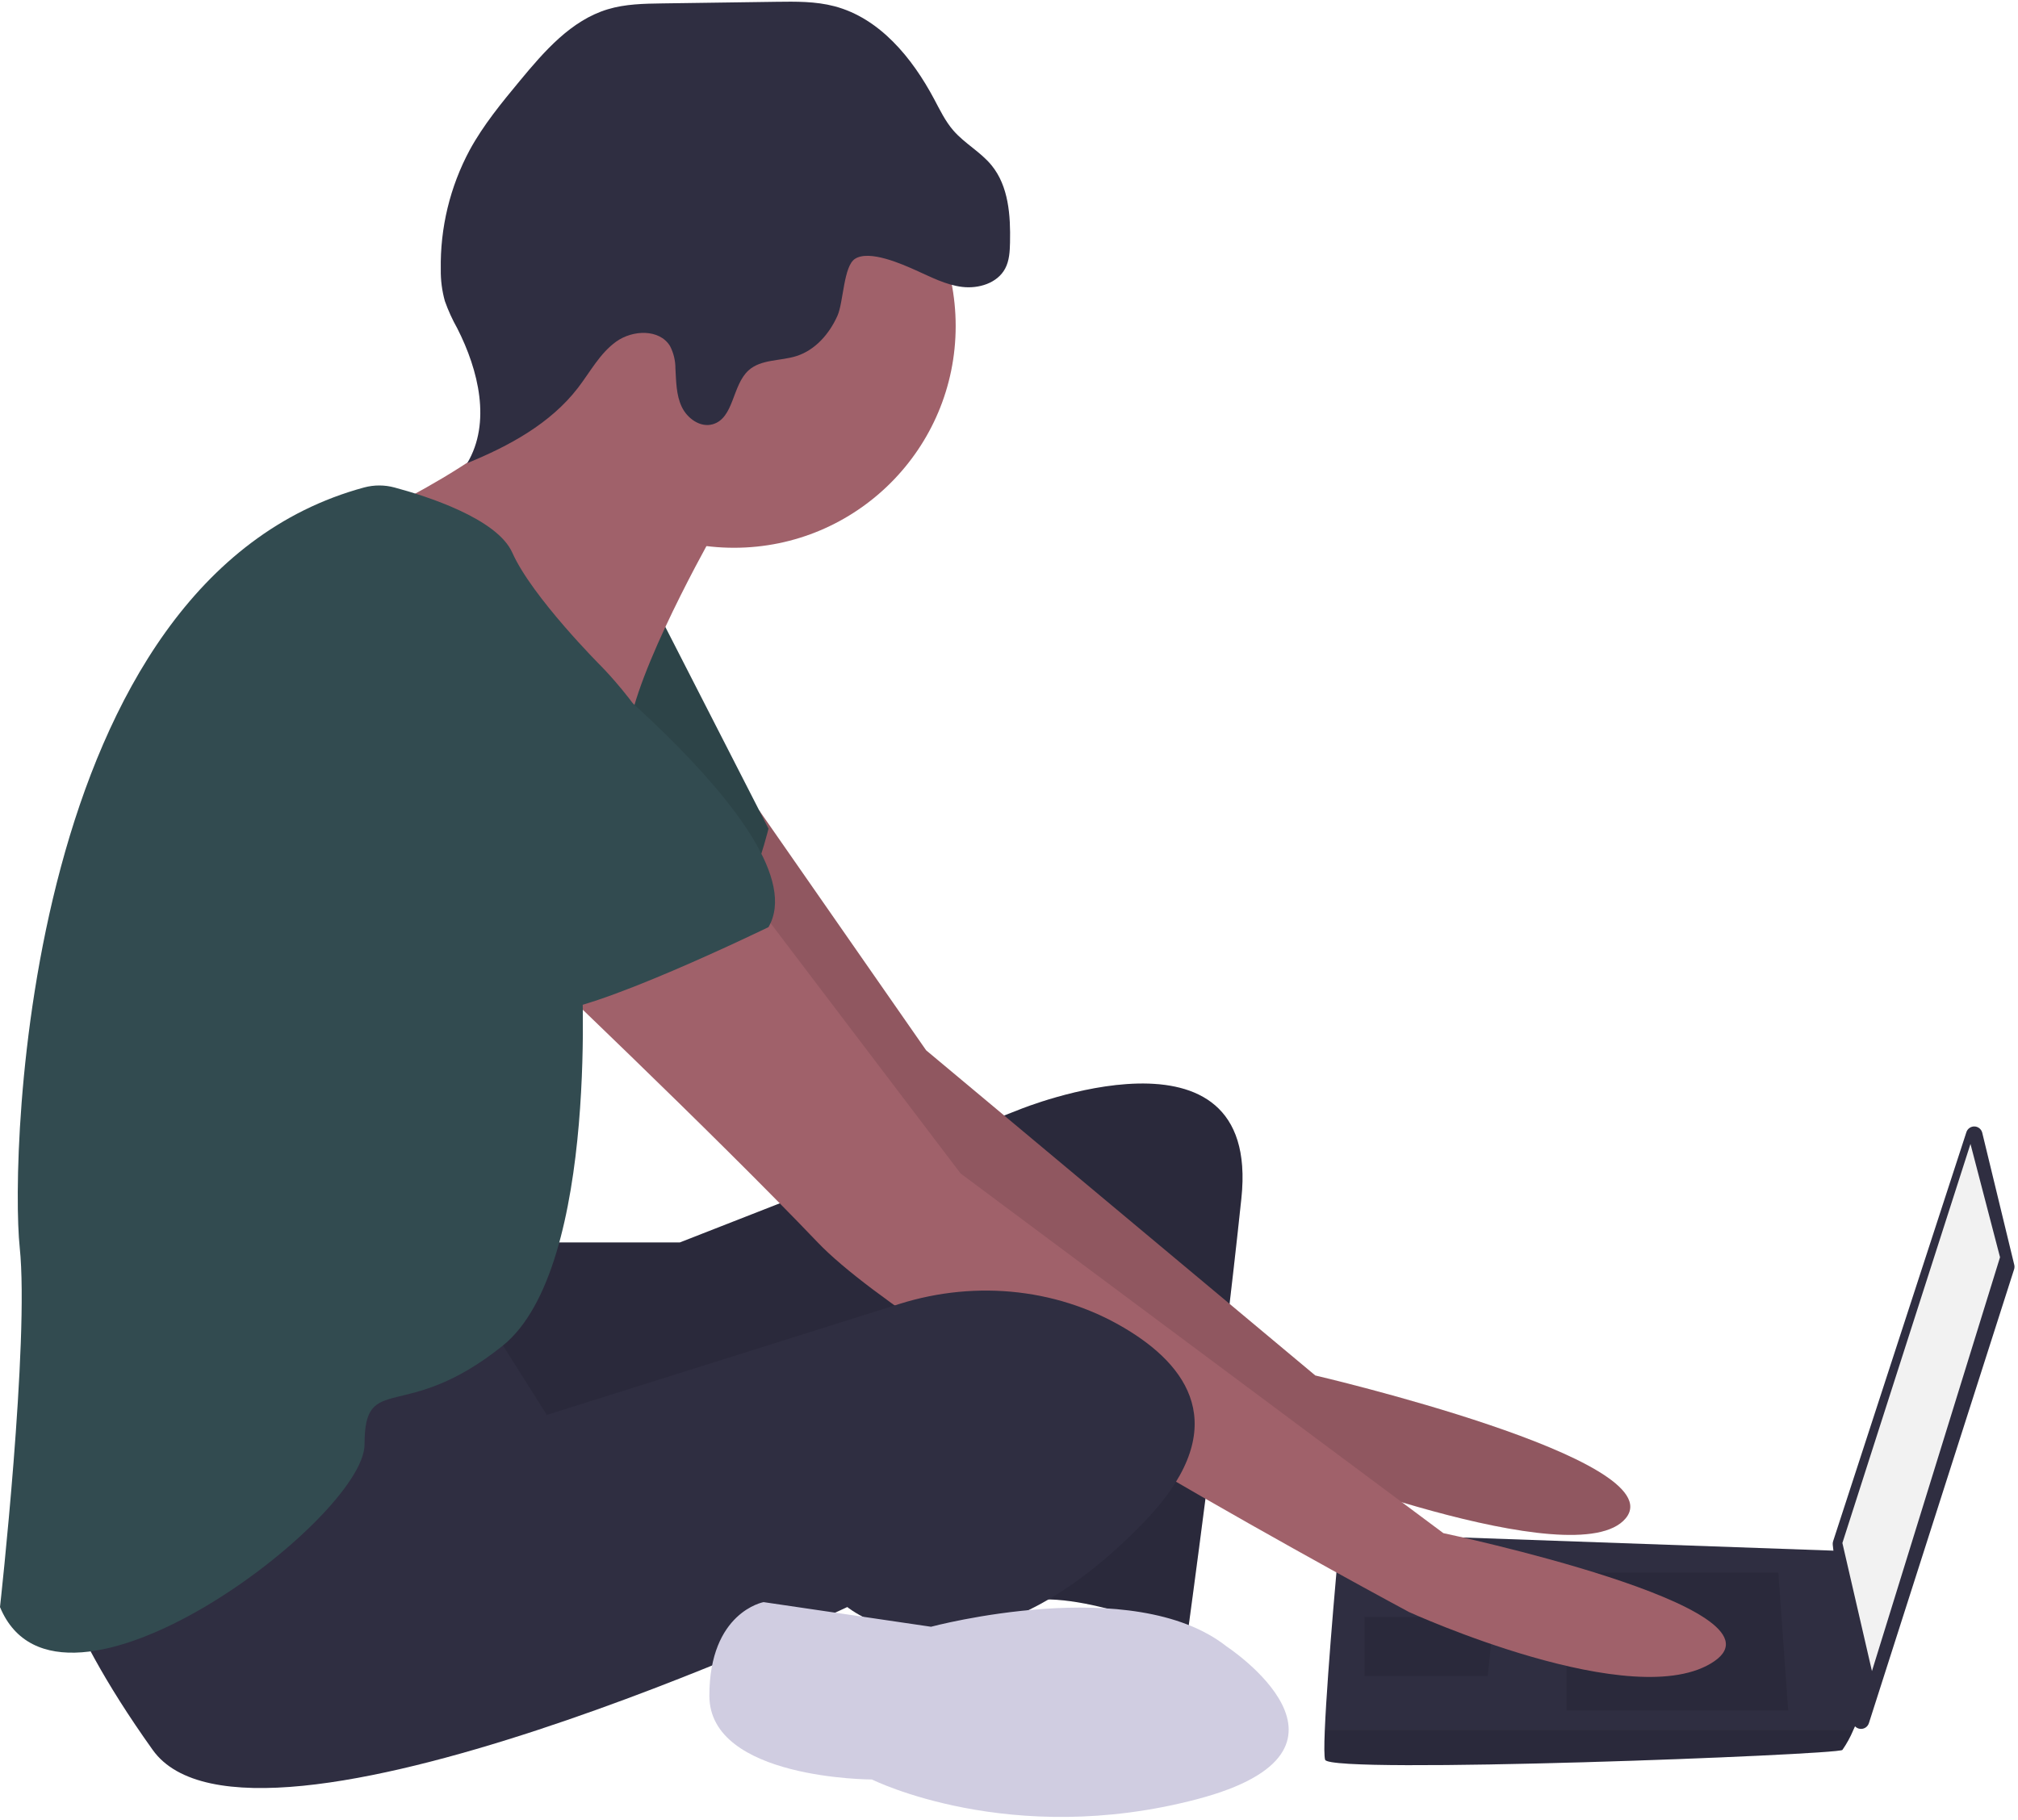
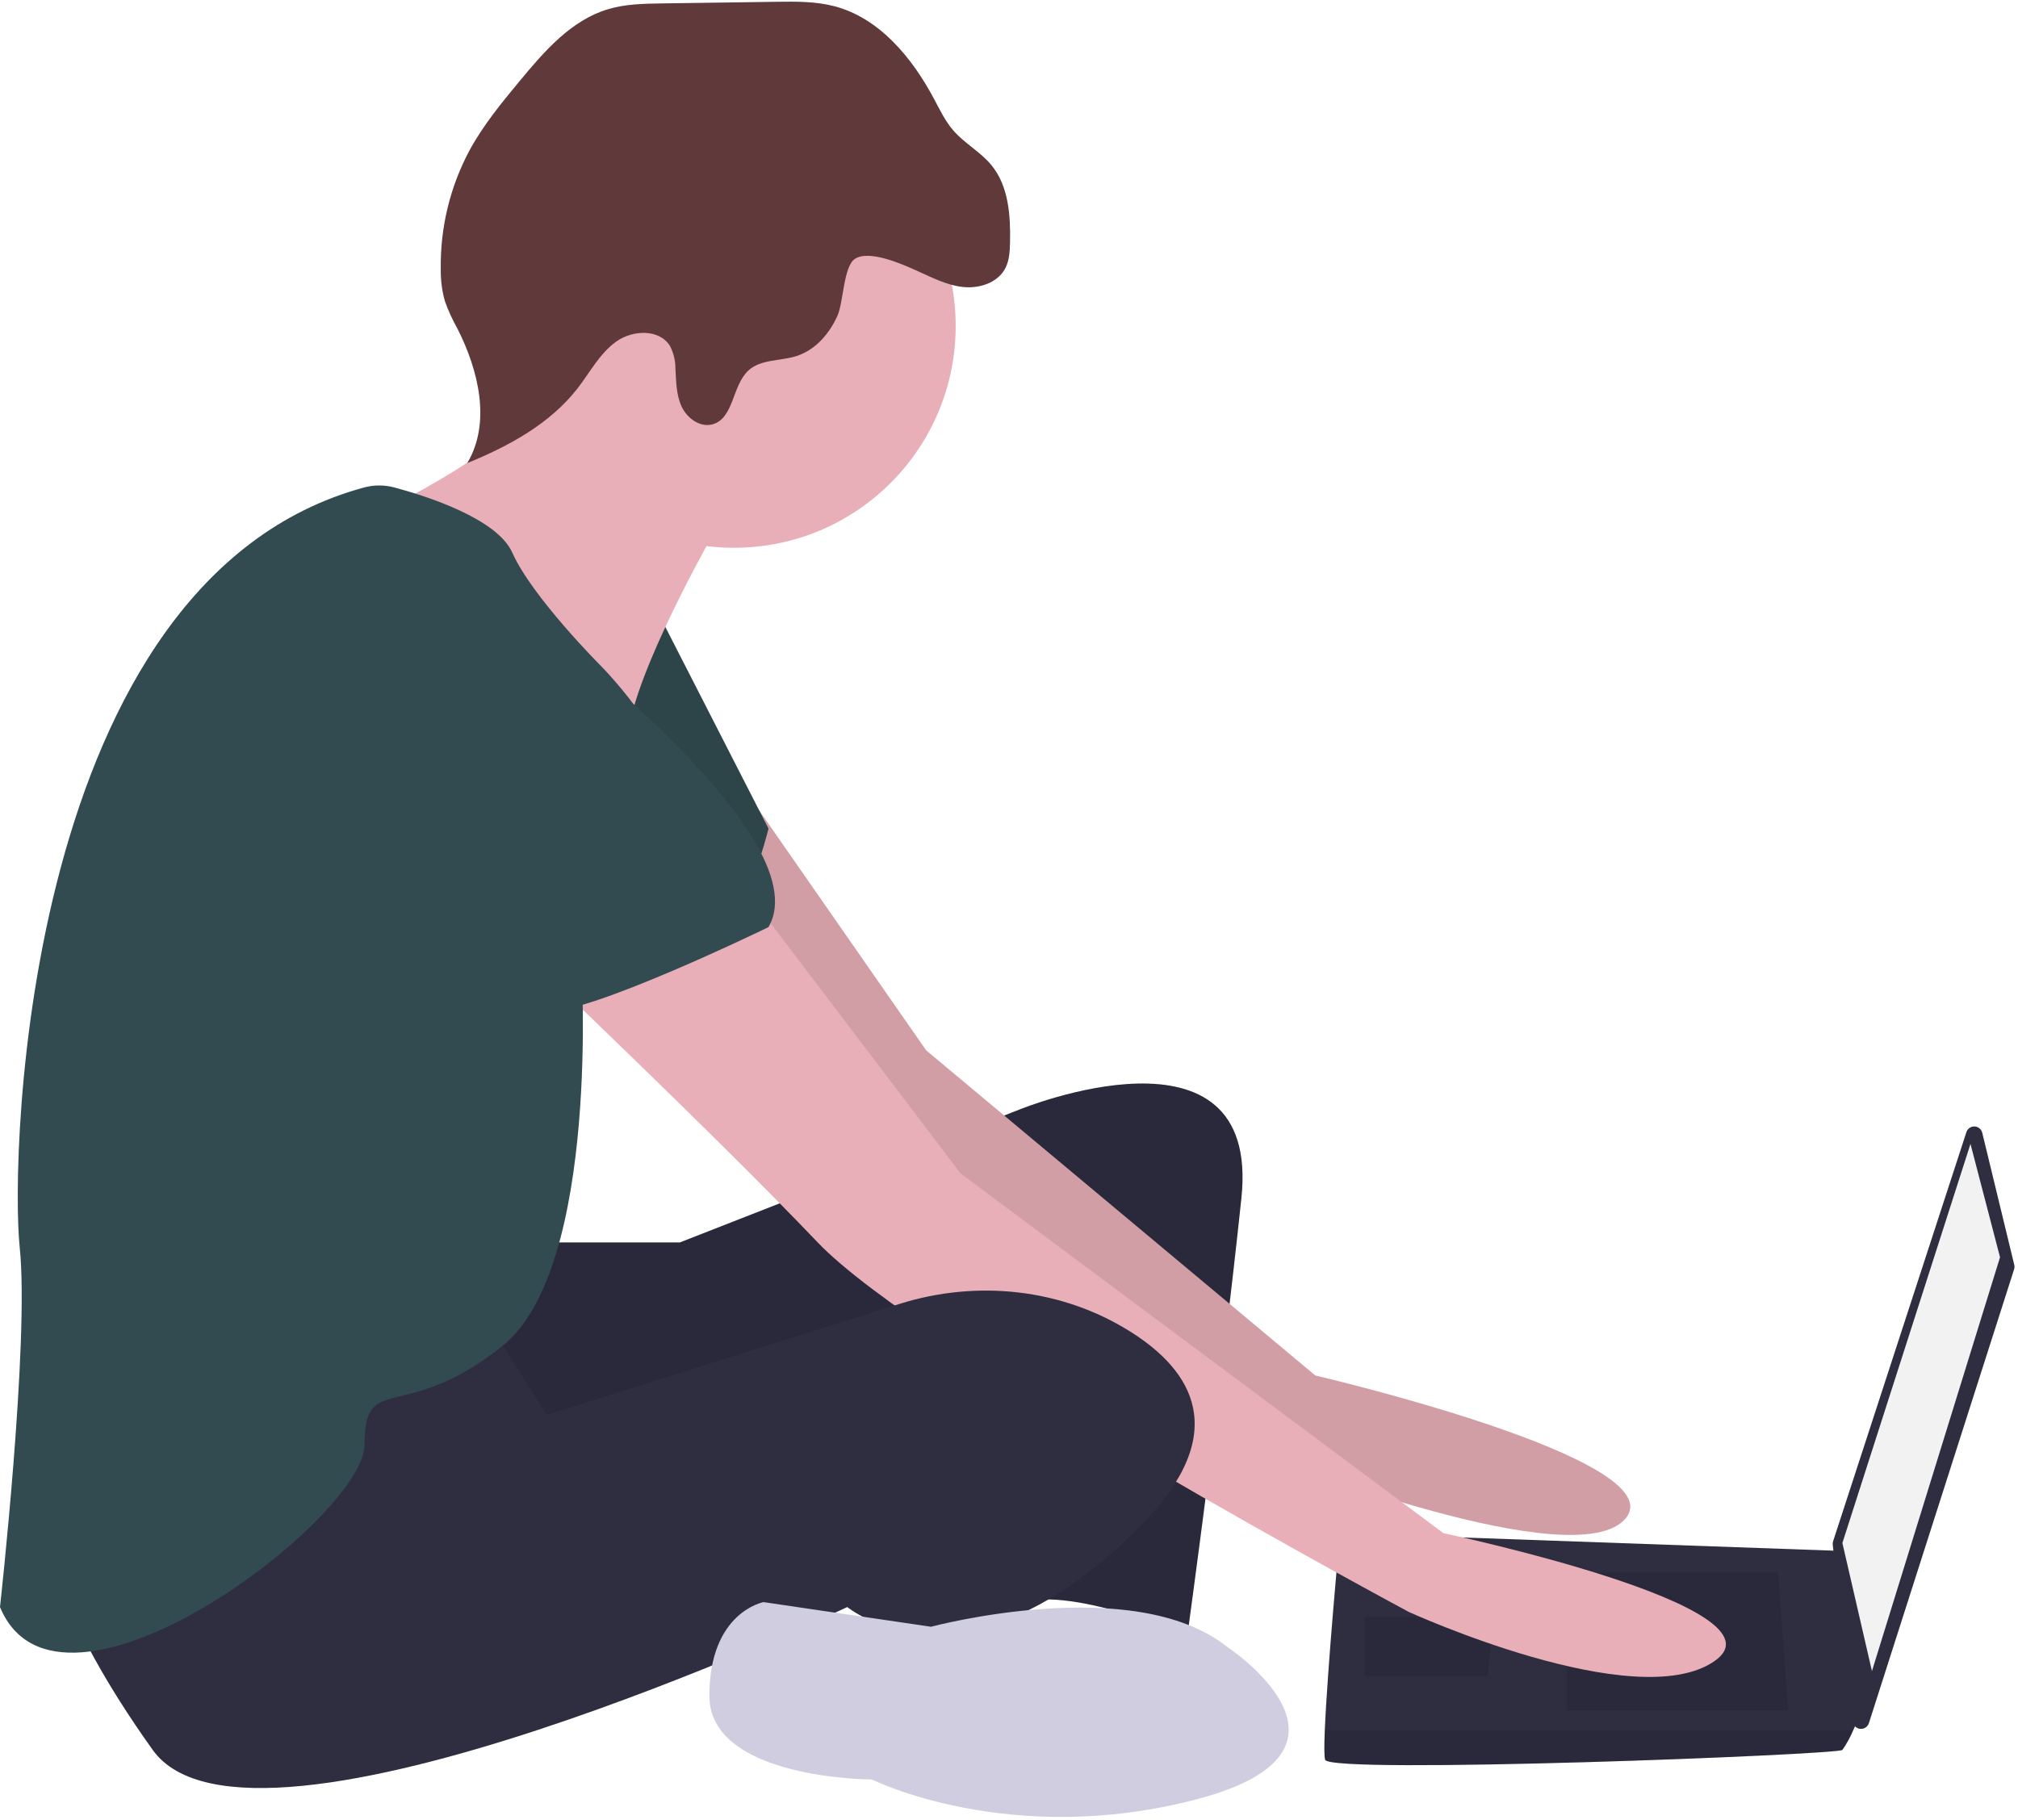
<svg xmlns="http://www.w3.org/2000/svg" width="418" height="377" viewBox="0 0 418 377" fill="none">
  <path d="M112.243 257.39H140.814L211.22 229.832C211.22 229.832 261.219 209.419 257.138 248.204C253.056 286.99 245.914 339.044 245.914 339.044C245.914 339.044 223.465 328.837 211.22 331.899C198.976 334.961 207.139 269.638 207.139 269.638C207.139 269.638 107.141 317.61 97.957 311.486C88.774 305.362 86.733 262.494 86.733 262.494L112.243 257.39Z" fill="#2F2E41" />
  <path opacity="0.1" d="M112.243 257.39H140.814L211.22 229.832C211.22 229.832 261.219 209.419 257.138 248.204C253.056 286.99 245.914 339.044 245.914 339.044C245.914 339.044 223.465 328.837 211.22 331.899C198.976 334.961 207.139 269.638 207.139 269.638C207.139 269.638 107.141 317.61 97.957 311.486C88.774 305.362 86.733 262.494 86.733 262.494L112.243 257.39Z" fill="black" />
-   <path d="M157.256 167.892L191.833 217.584L272.444 284.948C272.444 284.948 346.932 302.3 336.728 314.548C326.524 326.796 264.281 302.3 264.281 302.3C264.281 302.3 171.425 234.936 168.364 229.832C165.303 224.729 131.63 176.758 131.63 176.758L157.256 167.892Z" fill="#A0616A" />
+   <path d="M157.256 167.892L191.833 217.584L272.444 284.948C272.444 284.948 346.932 302.3 336.728 314.548C326.524 326.796 264.281 302.3 264.281 302.3C264.281 302.3 171.425 234.936 168.364 229.832C165.303 224.729 131.63 176.758 131.63 176.758L157.256 167.892Z" fill="#E9AFB8" />
  <path opacity="0.1" d="M157.256 167.892L191.833 217.584L272.444 284.948C272.444 284.948 346.932 302.3 336.728 314.548C326.524 326.796 264.281 302.3 264.281 302.3C264.281 302.3 171.425 234.936 168.364 229.832C165.303 224.729 131.63 176.758 131.63 176.758L157.256 167.892Z" fill="black" />
  <path d="M136.732 127.766L159.181 171.655C159.181 171.655 154.079 193.089 145.916 195.13C137.752 197.171 103.059 168.593 103.059 168.593L136.732 127.766Z" fill="#324B50" />
  <path opacity="0.1" d="M136.732 127.766L159.181 171.655C159.181 171.655 154.079 193.089 145.916 195.13C137.752 197.171 103.059 168.593 103.059 168.593L136.732 127.766Z" fill="black" />
  <path d="M410.595 234.667L417.226 262.027C417.3 262.332 417.288 262.652 417.193 262.951L387.113 356.977C386.993 357.349 386.75 357.669 386.424 357.884C386.097 358.099 385.707 358.195 385.318 358.157C384.929 358.118 384.565 357.948 384.286 357.673C384.008 357.399 383.832 357.037 383.788 356.649L379.626 320.02C379.599 319.777 379.624 319.53 379.7 319.298L407.31 234.54C407.425 234.186 407.653 233.88 407.958 233.667C408.263 233.454 408.629 233.347 409 233.361C409.372 233.376 409.729 233.511 410.016 233.747C410.304 233.982 410.507 234.305 410.595 234.667Z" fill="#2F2E41" />
  <path d="M408.156 236.977L414.278 260.453L387.747 346.188L381.625 319.651L408.156 236.977Z" fill="#F2F2F2" />
  <path d="M274.485 364.56C275.505 367.622 380.605 363.54 381.625 362.519C382.515 361.241 383.267 359.872 383.87 358.436C384.829 356.395 385.707 354.354 385.707 354.354L381.625 321.304L277.546 317.61C277.546 317.61 274.944 345.617 274.413 358.436C274.281 361.672 274.281 363.948 274.485 364.56Z" fill="#2F2E41" />
  <path opacity="0.1" d="M368.36 325.775L370.401 354.354H324.484V325.775H368.36Z" fill="black" />
  <path opacity="0.1" d="M309.178 334.961L309.452 334.906L308.157 347.209H282.648V334.961H309.178Z" fill="black" />
  <path opacity="0.1" d="M274.485 364.56C275.505 367.622 380.605 363.54 381.625 362.519C382.515 361.241 383.267 359.872 383.87 358.436H274.413C274.28 361.672 274.281 363.948 274.485 364.56Z" fill="black" />
-   <path d="M152.038 113.477C177.397 113.477 197.955 92.913 197.955 67.547C197.955 42.18 177.397 21.617 152.038 21.617C126.678 21.617 106.12 42.18 106.12 67.547C106.12 92.913 126.678 113.477 152.038 113.477Z" fill="#A0616A" />
-   <path d="M148.977 108.373C148.977 108.373 133.671 134.911 130.61 149.2C127.549 163.489 84.692 120.621 84.692 120.621L79.08 105.822C79.08 105.822 119.385 86.939 116.324 71.629C113.263 56.319 148.977 108.373 148.977 108.373Z" fill="#A0616A" />
-   <path d="M157.14 187.985L198.976 243.101L298.974 317.61C298.974 317.61 371.421 332.92 355.095 344.147C338.769 355.374 291.831 333.94 291.831 333.94C291.831 333.94 190.813 279.845 169.385 257.39C147.956 234.936 108.161 197.171 108.161 197.171L157.14 187.985Z" fill="#A0616A" />
+   <path d="M152.038 113.477C177.397 113.477 197.955 92.913 197.955 67.547C197.955 42.18 177.397 21.617 152.038 21.617C126.678 21.617 106.12 42.18 106.12 67.547C106.12 92.913 126.678 113.477 152.038 113.477Z" fill="#E9AFB8" />
+   <path d="M148.977 108.373C148.977 108.373 133.671 134.911 130.61 149.2C127.549 163.489 84.692 120.621 84.692 120.621L79.08 105.822C79.08 105.822 119.385 86.939 116.324 71.629C113.263 56.319 148.977 108.373 148.977 108.373Z" fill="#E9AFB8" />
+   <path d="M157.14 187.985L198.976 243.101L298.974 317.61C298.974 317.61 371.421 332.92 355.095 344.147C338.769 355.374 291.831 333.94 291.831 333.94C291.831 333.94 190.813 279.845 169.385 257.39C147.956 234.936 108.161 197.171 108.161 197.171L157.14 187.985Z" fill="#E9AFB8" />
  <path d="M101.018 273.721L113.263 293.114L186.34 270.117C202.375 265.071 219.957 266.928 234.179 275.89C246.934 283.928 255.097 296.686 236.73 315.568C199.996 353.333 175.507 332.92 175.507 332.92C175.507 332.92 52.04 391.097 31.632 362.519C11.224 333.94 10.204 319.651 10.204 319.651C10.204 319.651 88.774 270.659 101.018 273.721Z" fill="#2F2E41" />
  <path d="M254.077 341.085C254.077 341.085 286.729 362.519 247.954 372.726C209.18 382.932 180.609 368.643 180.609 368.643C180.609 368.643 146.936 368.643 146.936 351.292C146.936 333.94 158.16 331.899 158.16 331.899L192.853 337.002C192.853 337.002 234.689 325.775 254.077 341.085Z" fill="#D0CDE1" />
-   <path d="M189.706 55.993C192.831 57.386 195.931 59.036 199.328 59.44C202.726 59.845 206.595 58.658 208.203 55.637C209.072 54.005 209.171 52.086 209.211 50.237C209.334 44.633 208.929 38.574 205.378 34.236C203.118 31.476 199.82 29.736 197.481 27.042C195.805 25.113 194.689 22.774 193.488 20.517C188.939 11.971 182.204 3.757 172.843 1.294C168.934 0.265 164.833 0.315 160.792 0.372L137.218 0.705C133.404 0.759 129.53 0.821 125.878 1.926C118.291 4.22 112.766 10.603 107.706 16.706C103.921 21.273 100.125 25.887 97.284 31.094C93.211 38.692 91.152 47.208 91.302 55.829C91.27 58.04 91.556 60.244 92.149 62.374C92.844 64.327 93.704 66.218 94.721 68.024C99.142 76.71 101.767 87.559 96.788 95.937C105.437 92.403 113.994 87.77 119.699 80.37C122.251 77.059 124.252 73.184 127.654 70.755C131.055 68.326 136.597 68.115 138.779 71.68C139.529 73.123 139.915 74.726 139.904 76.352C140.063 79.028 140.059 81.807 141.193 84.236C142.328 86.665 145.03 88.625 147.609 87.898C152.052 86.646 151.627 79.826 155.049 76.728C157.647 74.375 161.657 74.825 164.995 73.756C168.885 72.512 171.804 69.141 173.467 65.41C174.731 62.574 174.712 55.153 177.104 53.617C180.104 51.691 186.926 54.753 189.706 55.993Z" fill="#2F2E41" />
+   <path d="M189.706 55.993C192.831 57.386 195.931 59.036 199.328 59.441C202.726 59.845 206.595 58.658 208.203 55.637C209.072 54.005 209.171 52.086 209.211 50.237C209.334 44.633 208.929 38.574 205.378 34.236C203.118 31.476 199.82 29.736 197.481 27.042C195.805 25.113 194.689 22.774 193.488 20.517C188.939 11.971 182.204 3.758 172.843 1.294C168.934 0.265 164.833 0.315 160.792 0.372L137.218 0.705C133.404 0.759 129.53 0.821 125.878 1.926C118.291 4.22 112.766 10.603 107.706 16.706C103.921 21.273 100.125 25.887 97.284 31.094C93.211 38.692 91.152 47.208 91.302 55.829C91.27 58.04 91.556 60.244 92.149 62.374C92.844 64.327 93.704 66.218 94.721 68.024C99.142 76.71 101.767 87.559 96.788 95.937C105.437 92.403 113.994 87.77 119.699 80.37C122.251 77.059 124.252 73.184 127.654 70.755C131.055 68.326 136.597 68.115 138.779 71.68C139.529 73.123 139.915 74.726 139.904 76.352C140.063 79.028 140.059 81.807 141.193 84.236C142.328 86.665 145.03 88.625 147.609 87.898C152.052 86.646 151.627 79.826 155.049 76.728C157.647 74.375 161.657 74.825 164.995 73.757C168.885 72.512 171.804 69.141 173.467 65.41C174.731 62.574 174.712 55.153 177.104 53.617C180.104 51.691 186.926 54.753 189.706 55.993Z" fill="#603A3A" />
  <path d="M75.435 100.98C77.501 100.429 79.676 100.434 81.738 100.996C88.288 102.755 102.972 107.412 106.12 114.497C110.202 123.683 124.487 137.973 124.487 137.973C124.487 137.973 143.875 157.365 139.793 170.634C135.712 183.903 120.406 199.213 120.406 199.213C120.406 199.213 124.487 262.494 104.08 278.824C83.672 295.155 75.509 283.928 75.509 299.238C75.509 314.548 12.245 362.519 0 332.92C0 332.92 6.122 277.804 4.082 258.411C2.07 239.298 5.015 120.05 75.435 100.98Z" fill="#324B50" />
  <path d="M108.161 126.745C108.161 126.745 170.405 172.675 159.181 192.068C159.181 192.068 121.426 210.44 113.263 209.419C105.1 208.398 73.468 172.675 65.305 169.613C57.142 166.551 53.06 111.435 108.161 126.745Z" fill="#324B50" />
</svg>
